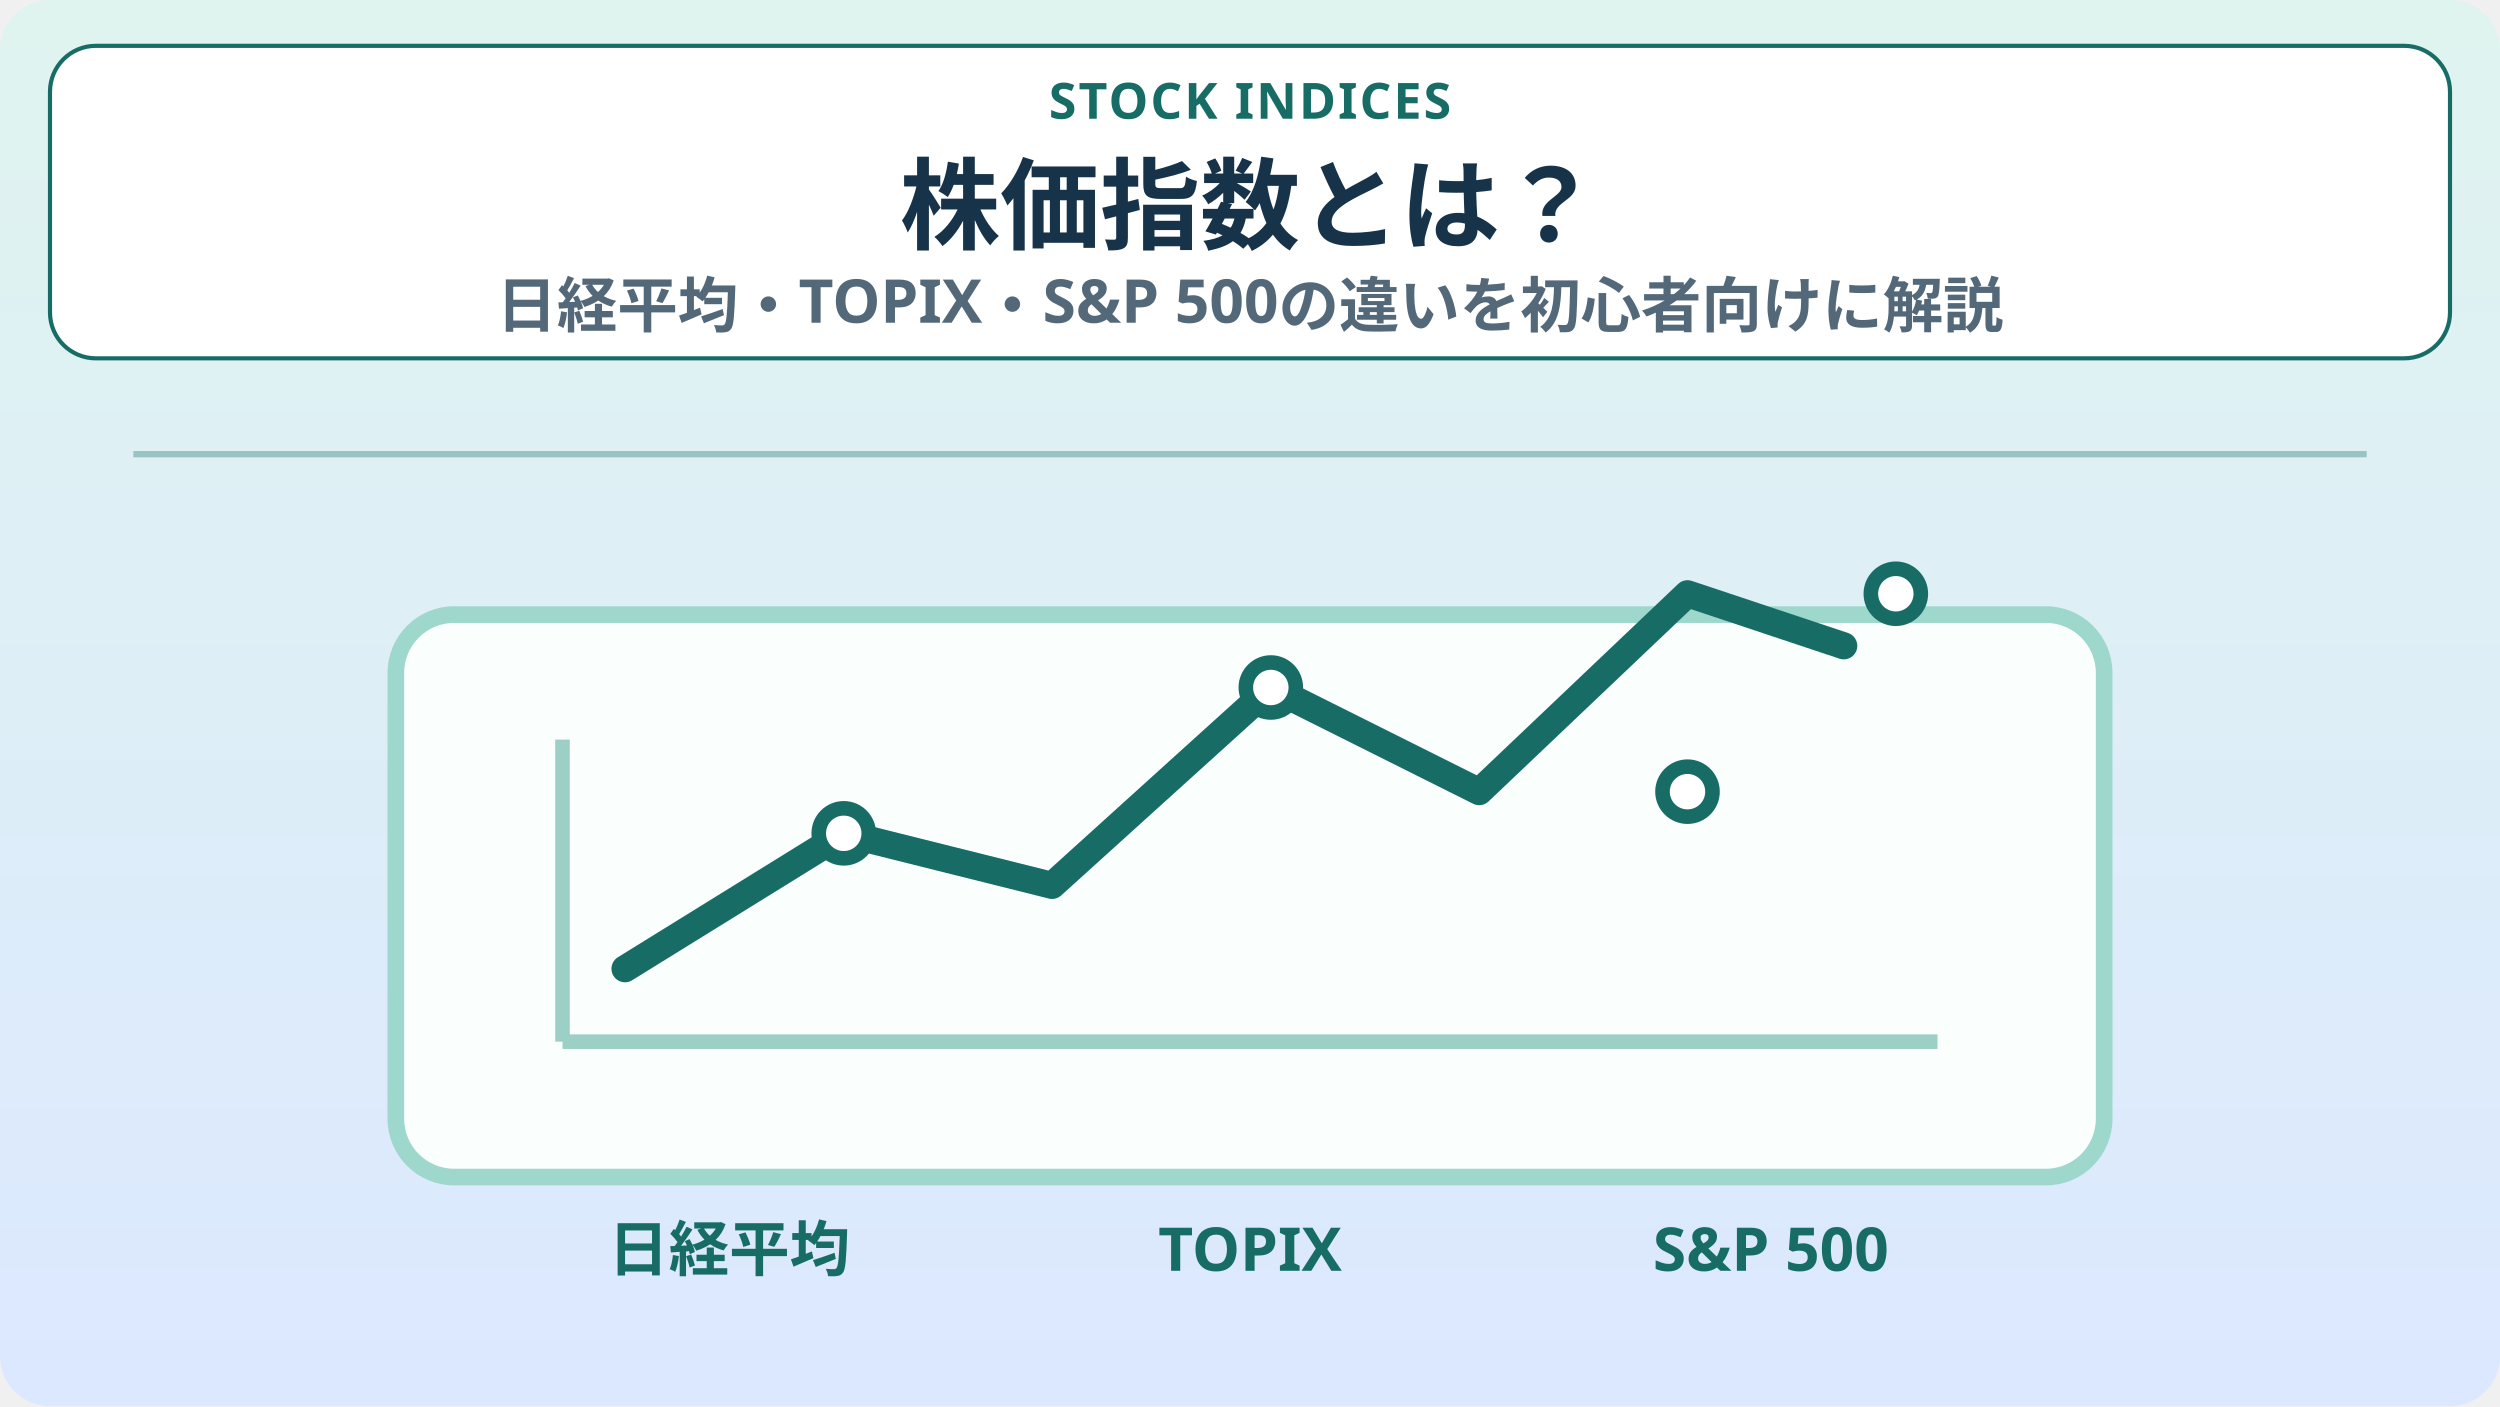
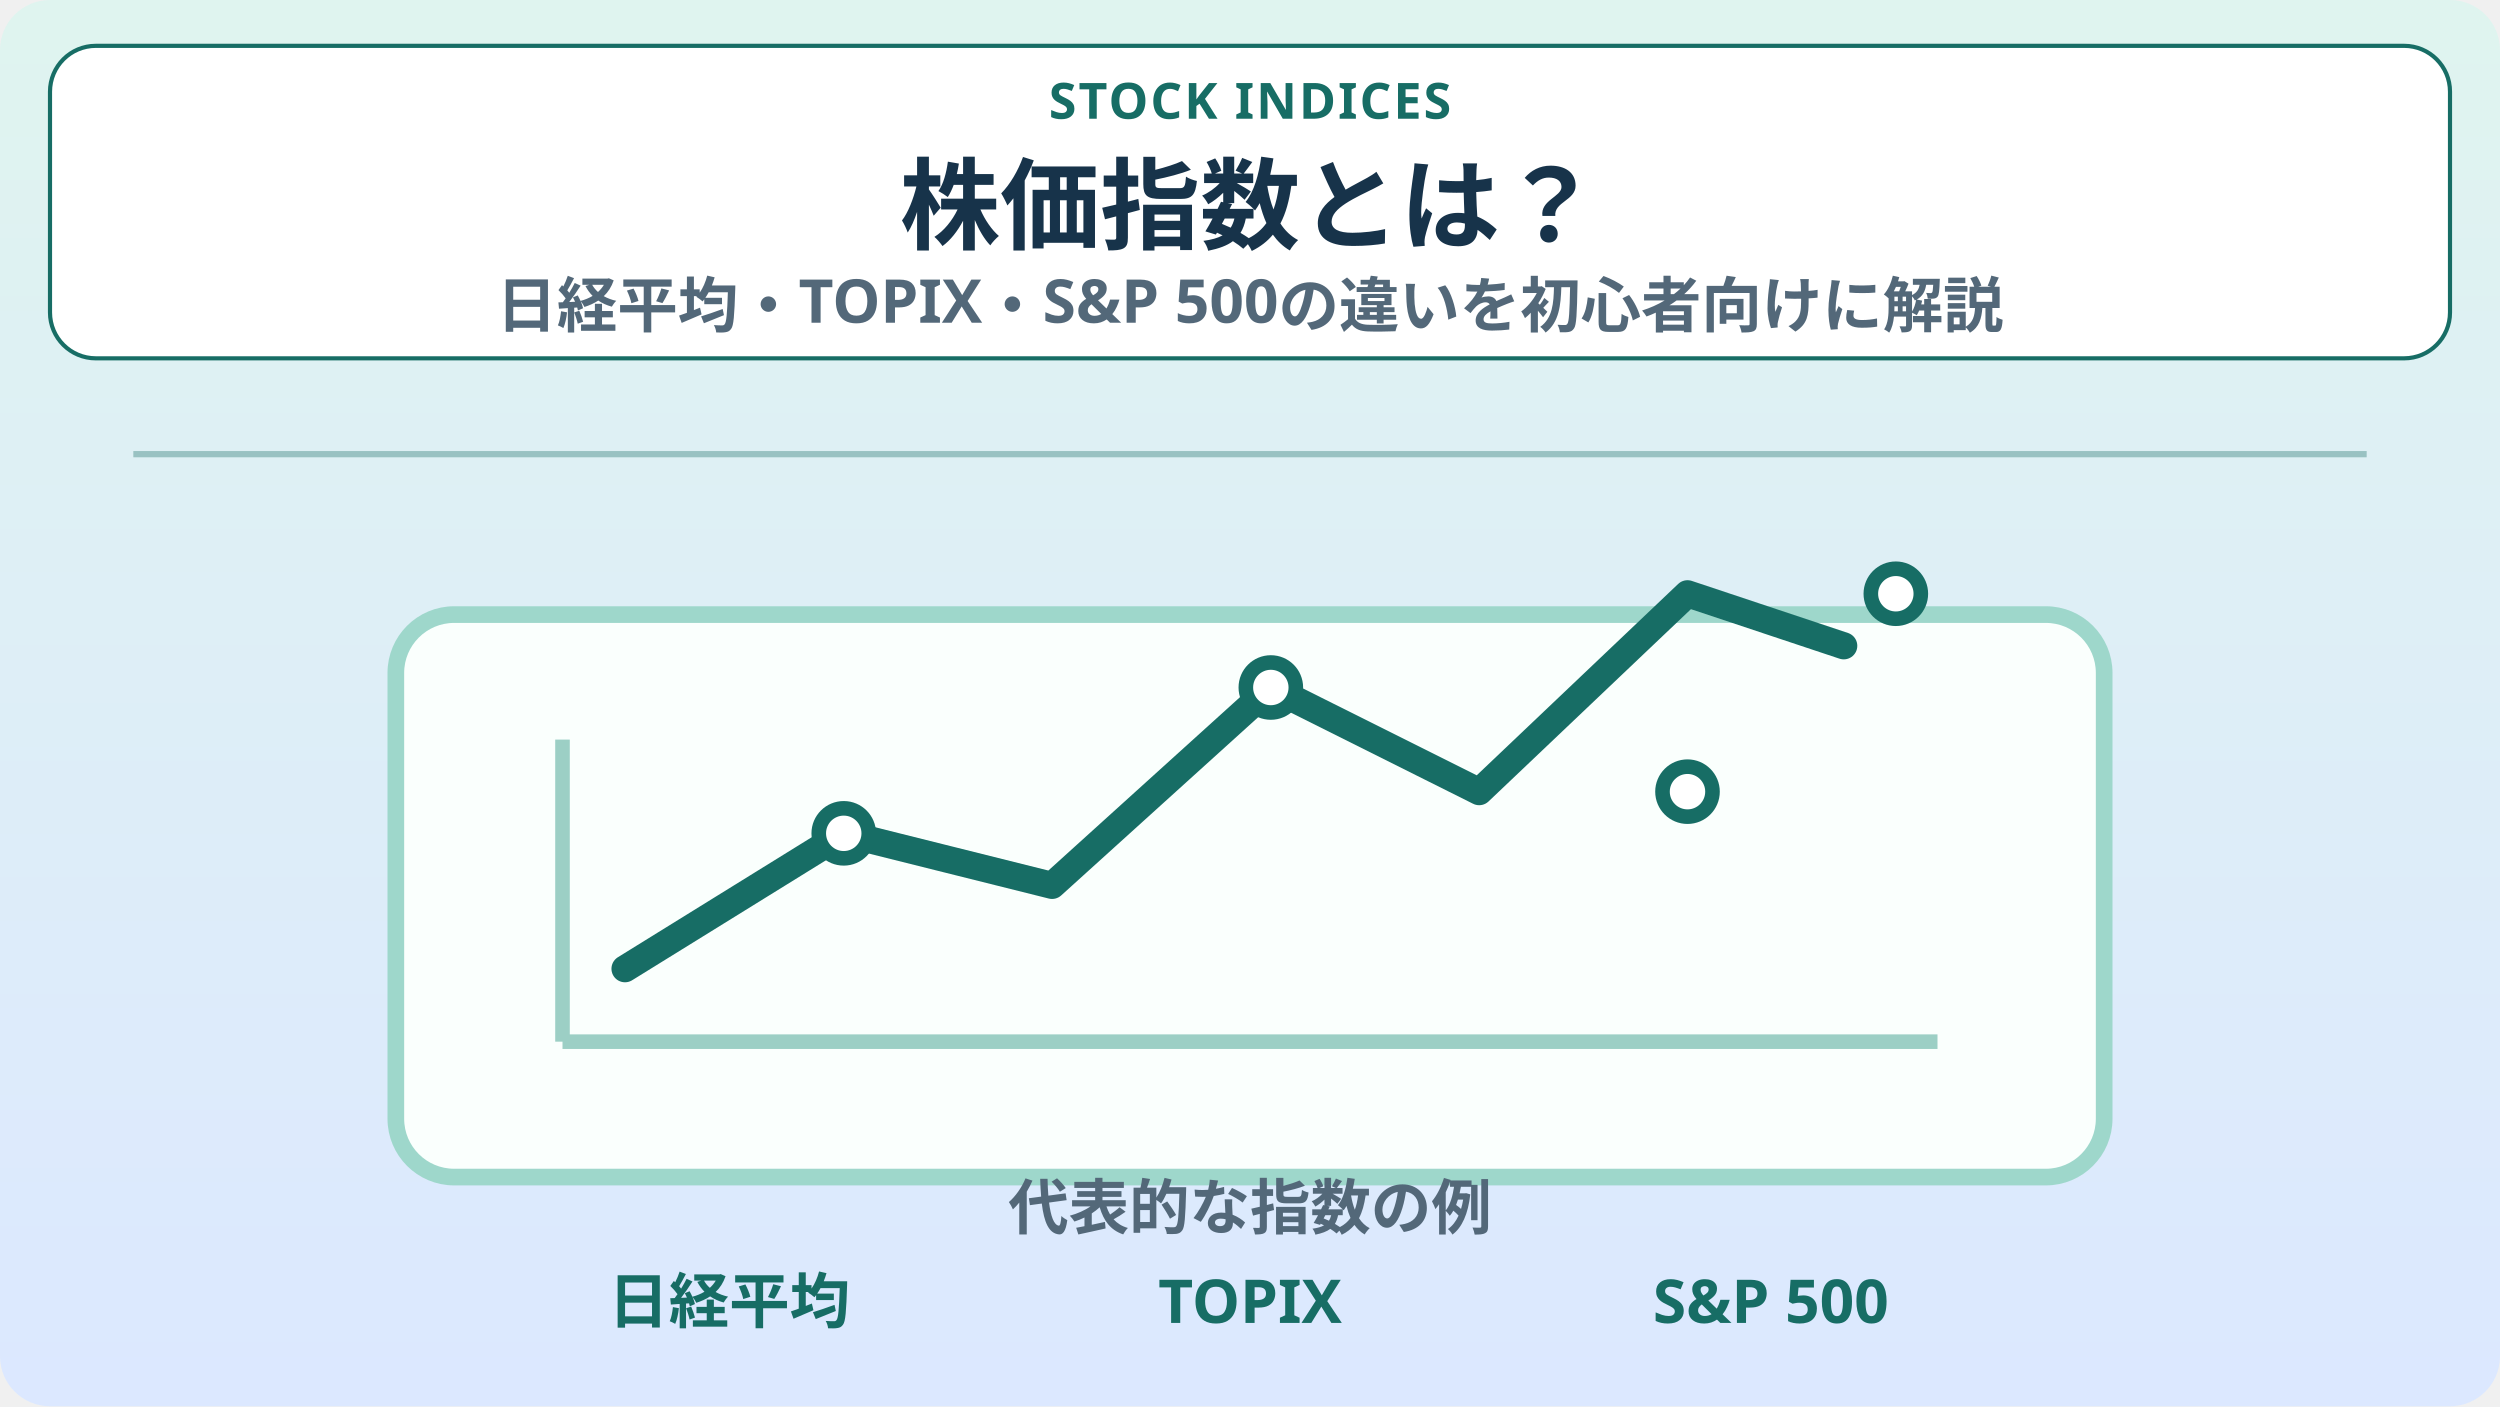
<svg xmlns="http://www.w3.org/2000/svg" width="1200" height="675" viewBox="0 0 1200 675" role="img" aria-labelledby="title desc">
  <defs>
    <linearGradient id="bg" x1="0" y1="0" x2="0" y2="1">
      <stop stop-color="#dff4ef" />
      <stop offset="1" stop-color="#dce8ff" />
    </linearGradient>
  </defs>
  <rect width="1200" height="675" rx="24" fill="url(#bg)" />
  <rect x="24" y="22" width="1152" height="150" rx="22" fill="#fff" stroke="#176d65" stroke-width="2" />
  <text x="600" y="57" text-anchor="middle" font-family="sans-serif" font-size="24" font-weight="800" letter-spacing="1" fill="#176d65">STOCK INDICES</text>
  <text x="600" y="116" text-anchor="middle" font-family="sans-serif" font-size="48" font-weight="800" fill="#17334a">株価指数とは？</text>
  <text x="600" y="157" text-anchor="middle" font-family="sans-serif" font-size="29" font-weight="650" fill="#536879">日経平均・TOPIX・S&amp;P 500の違いを初心者向けに解説</text>
  <path d="M64 218H1136" stroke="#176d65" stroke-opacity=".35" stroke-width="3" />
  <g>
    <rect x="190" y="295" width="820" height="270" rx="28" fill="#fafffd" stroke="#9ed7cb" stroke-width="8" />
    <path d="M270 500H930M270 355V500" stroke="#9ccfc5" stroke-width="7" />
    <path d="M300 465l105-65 100 25 105-95 100 50 100-95 75 25" fill="none" stroke="#176d65" stroke-width="13" stroke-linecap="round" stroke-linejoin="round" />
    <g fill="#fff" stroke="#176d65" stroke-width="7">
      <circle cx="405" cy="400" r="12" />
      <circle cx="610" cy="330" r="12" />
      <circle cx="810" cy="380" r="12" />
      <circle cx="910" cy="285" r="12" />
    </g>
  </g>
+   <text x="600" y="590" text-anchor="middle" font-family="sans-serif" font-size="29" font-weight="800" fill="#536879">代表的な指数の例</text>
  <g font-family="sans-serif" font-size="29" font-weight="800" text-anchor="middle" fill="#176d65">
-     <text x="350" y="610">日経平均</text>
-     <text x="600" y="610">TOPIX</text>
-     <text x="850" y="610">S&amp;P 500</text>
+     <text x="350" y="635">日経平均</text>
+     <text x="600" y="635">TOPIX</text>
+     <text x="850" y="635">S&amp;P 500</text>
  </g>
</svg>
